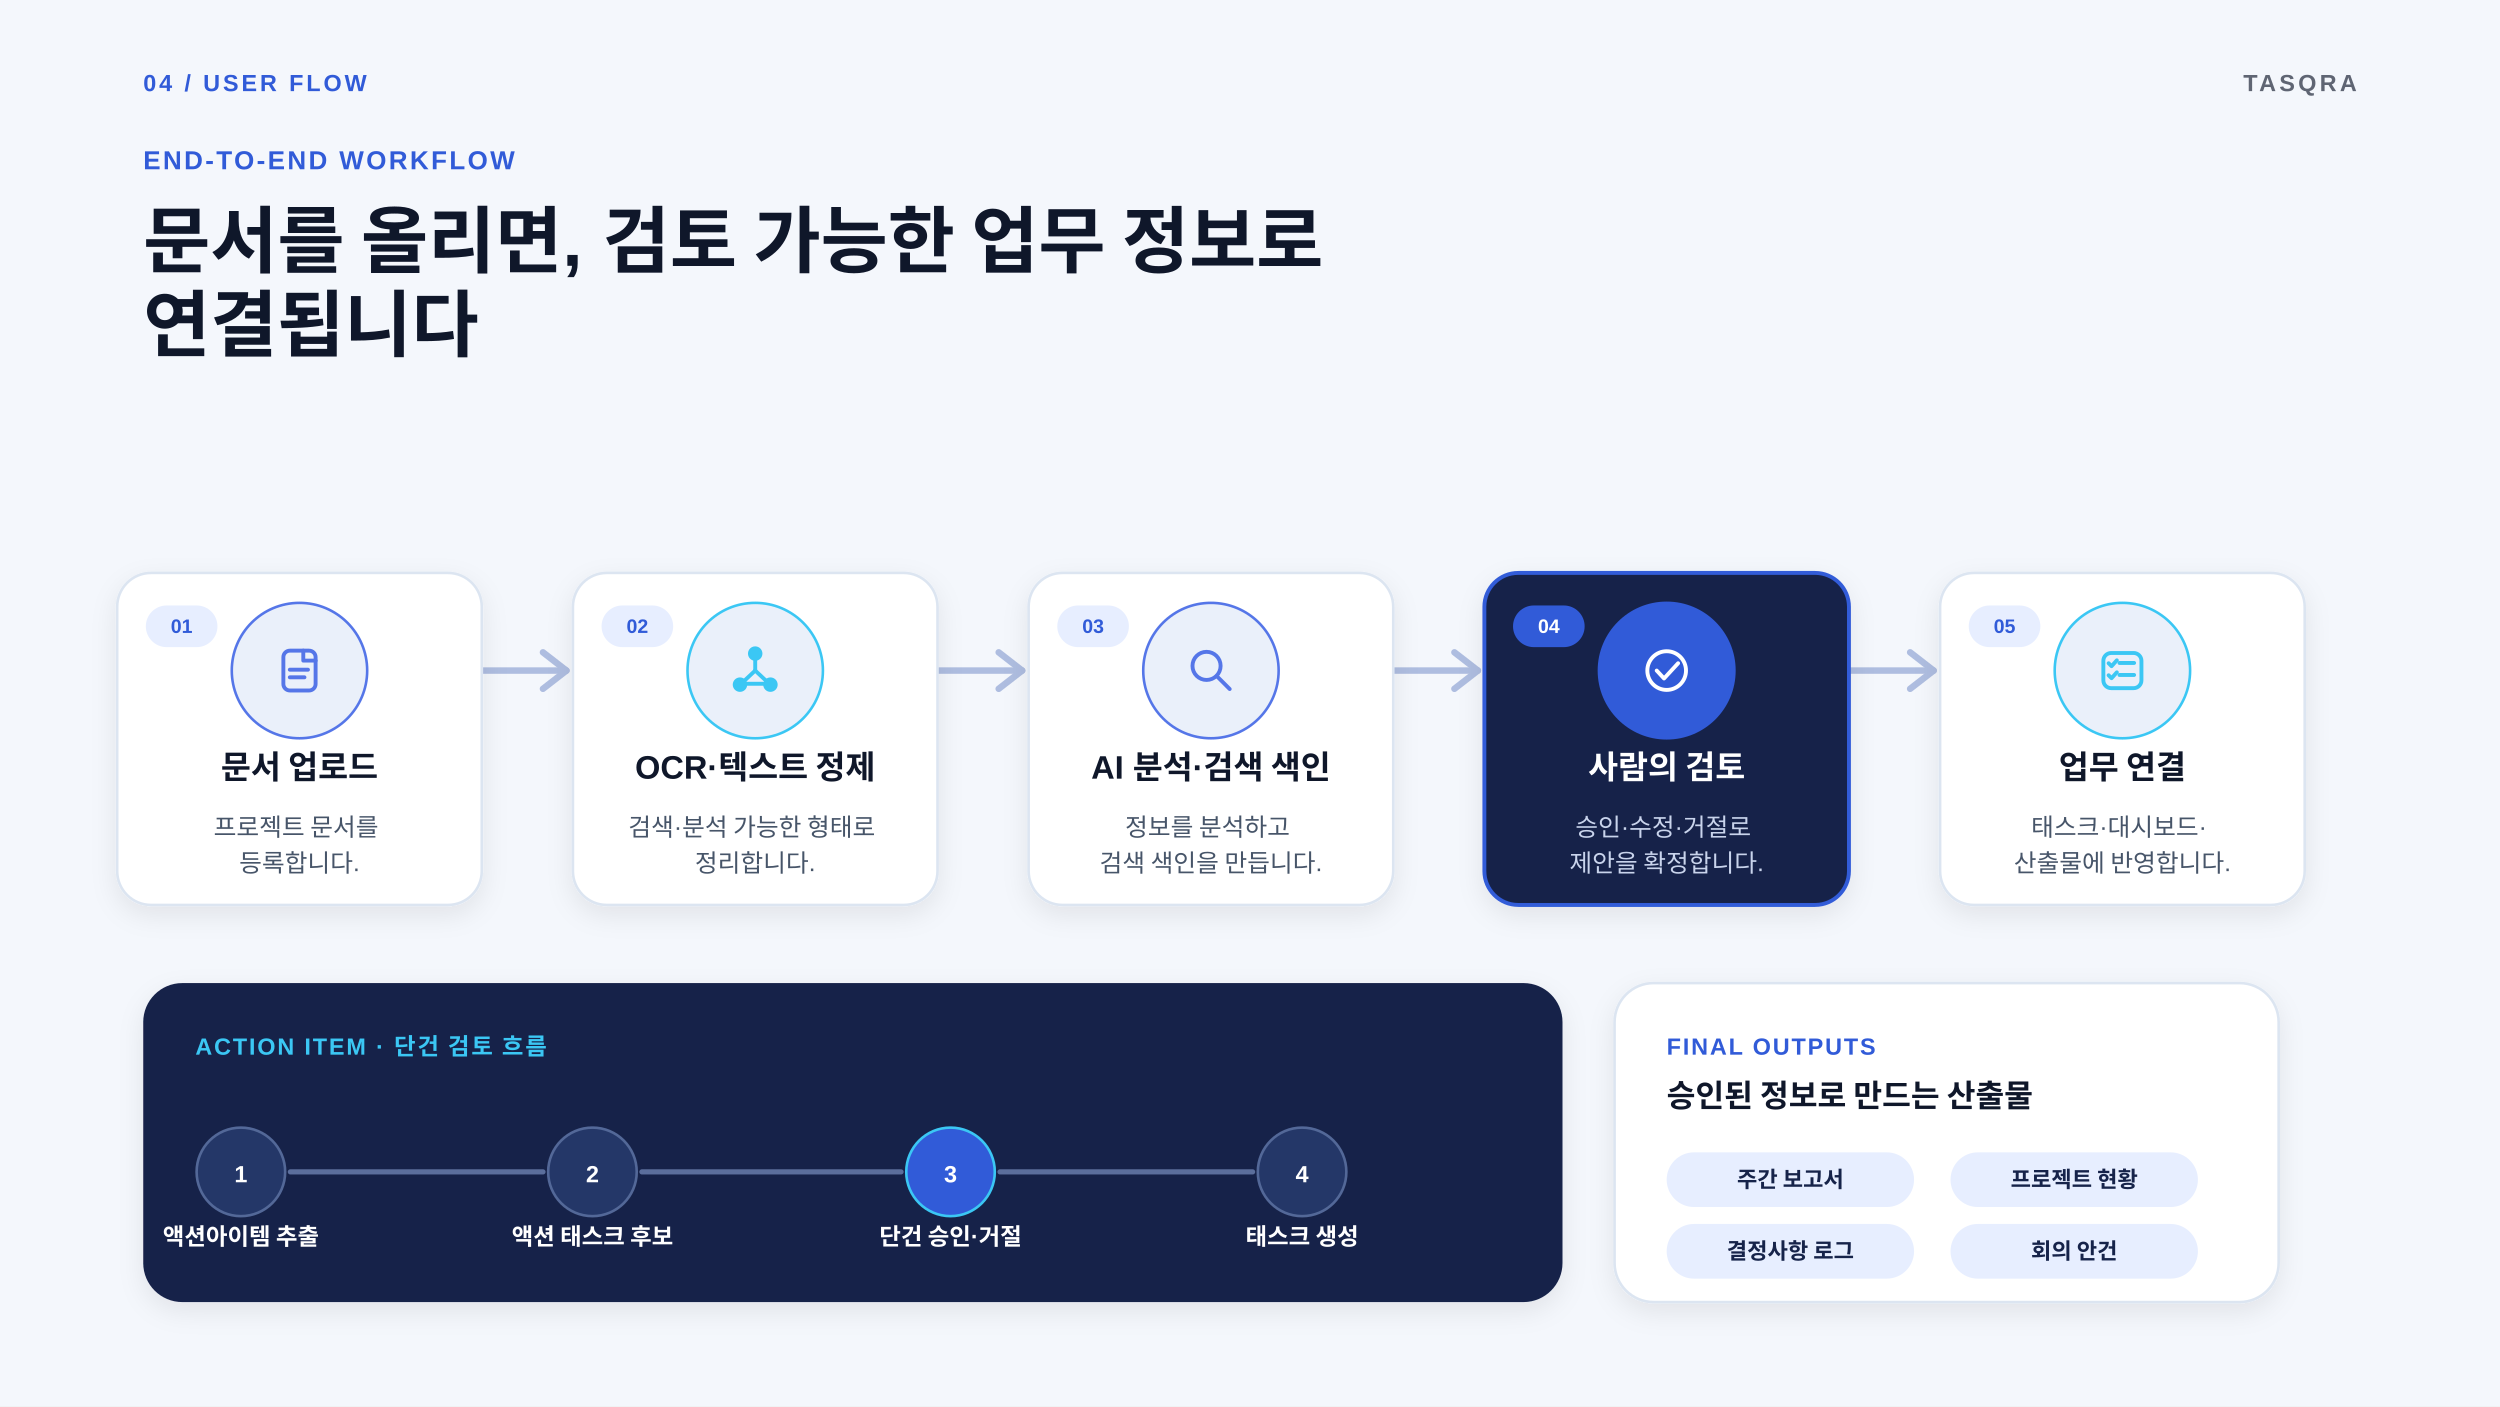
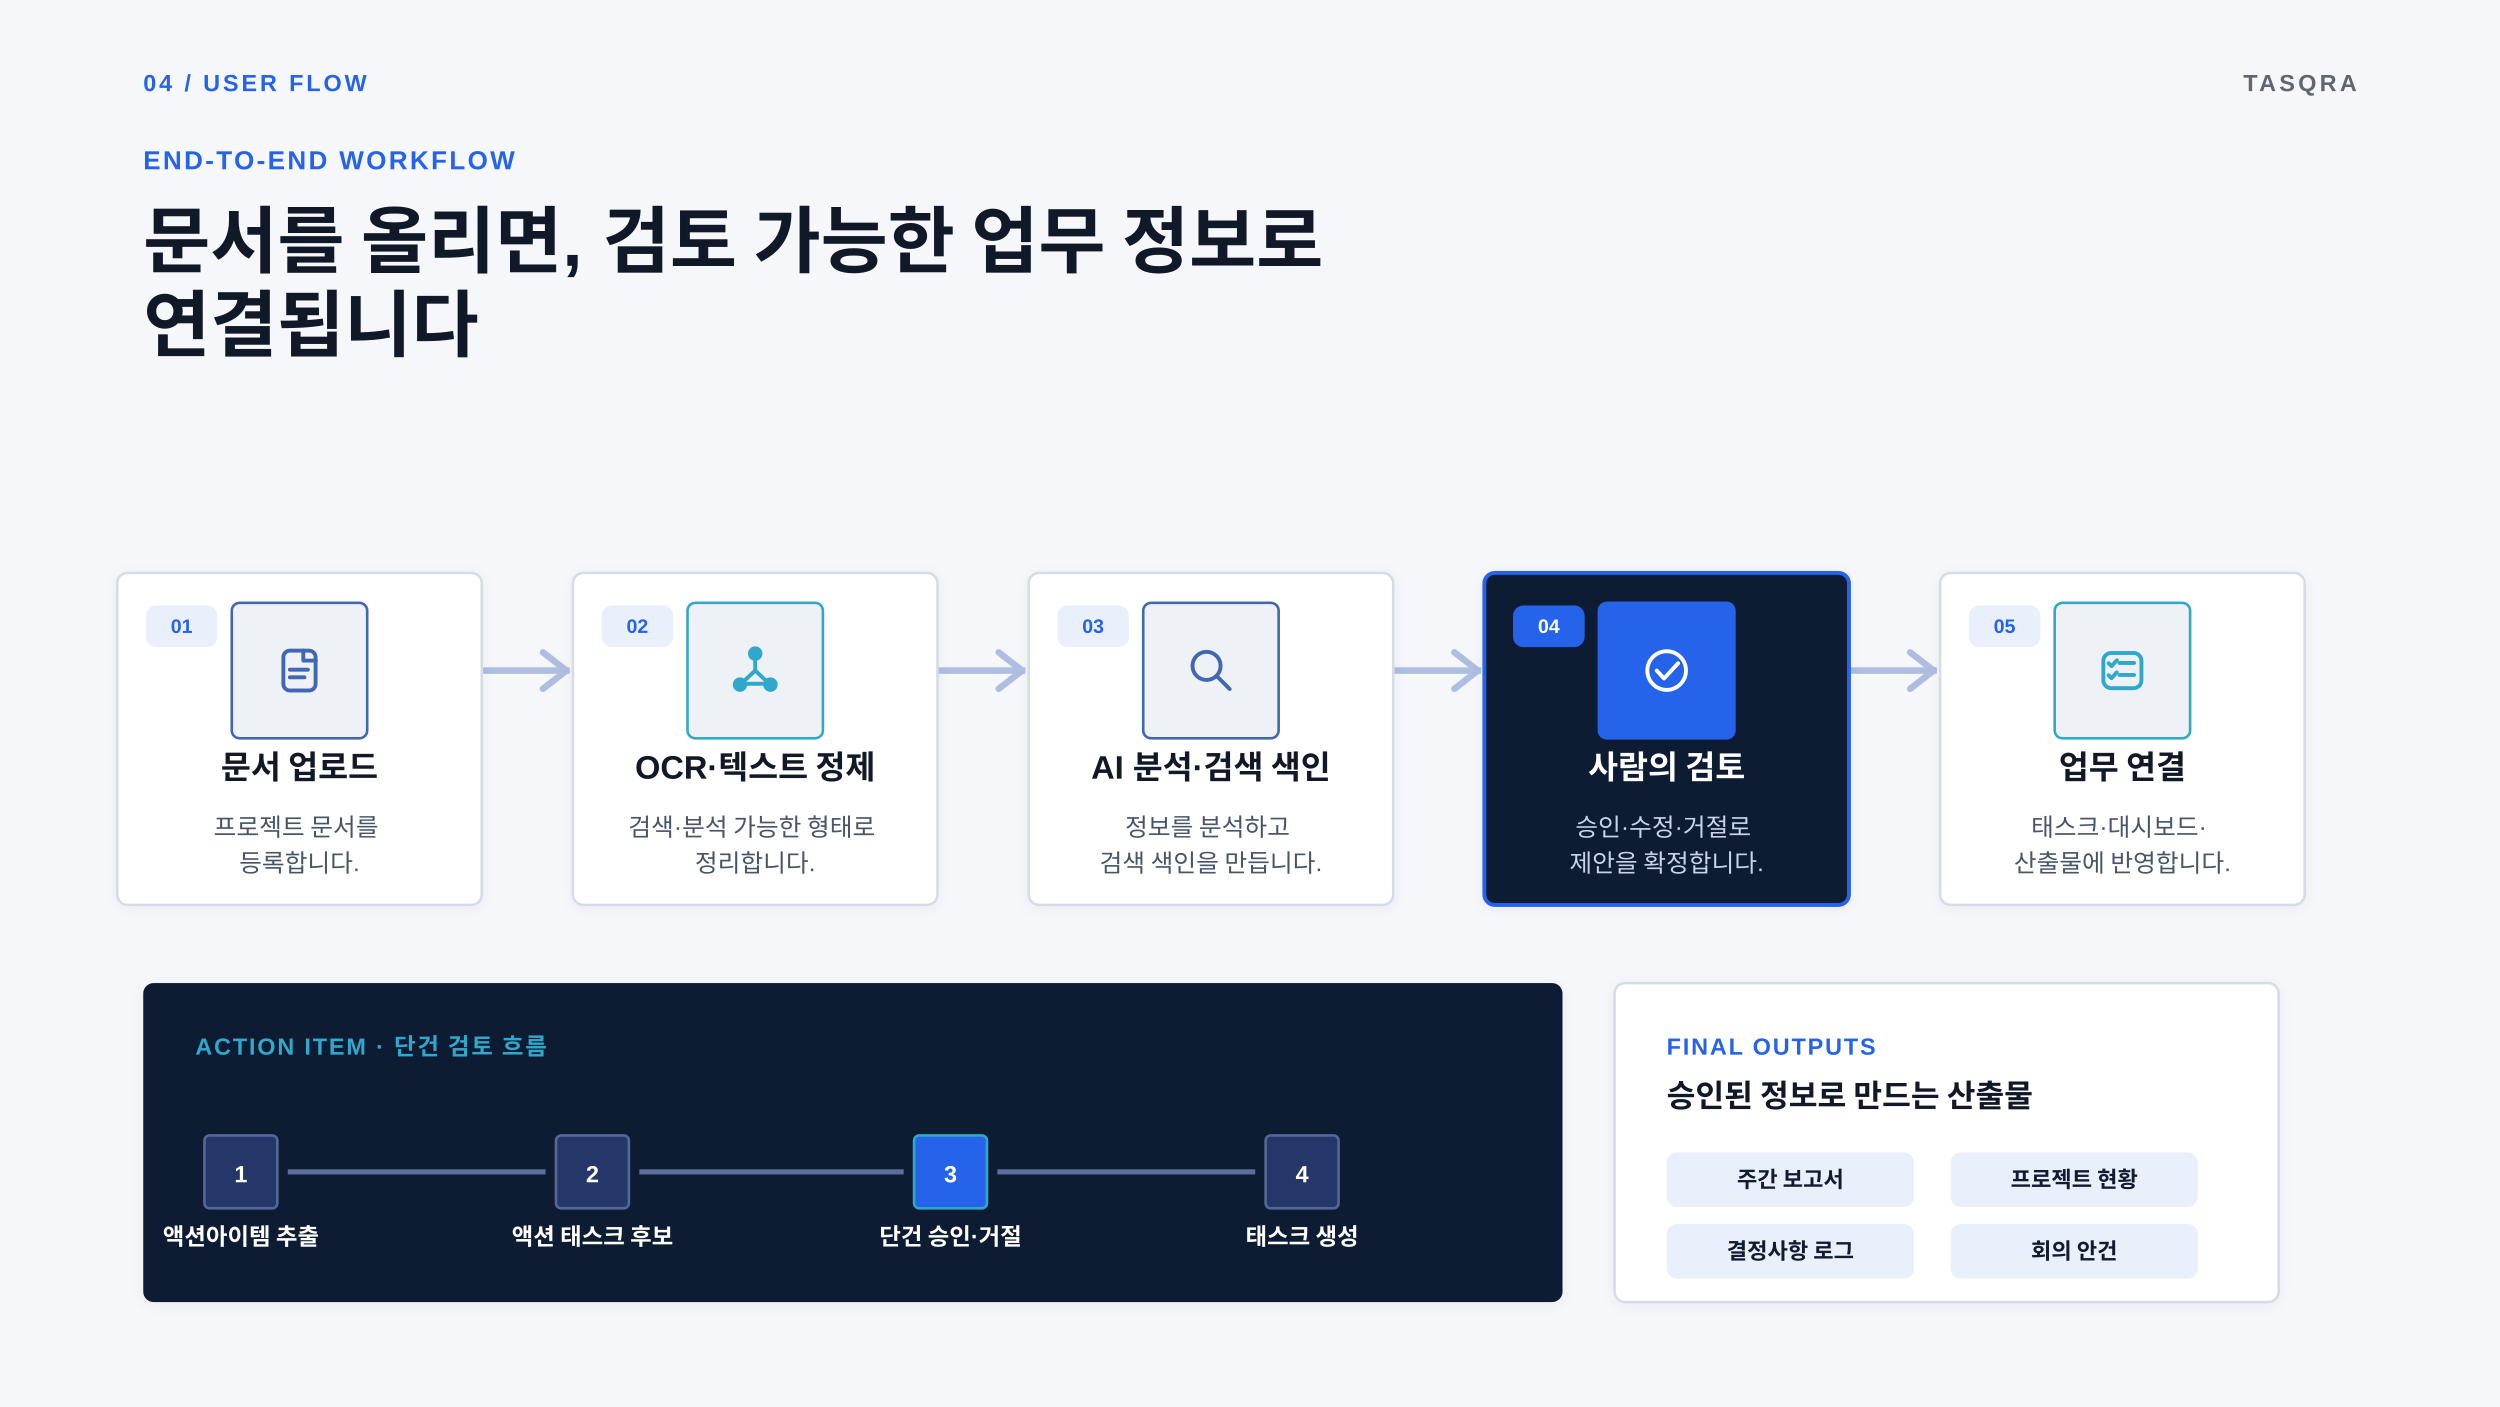
<svg xmlns="http://www.w3.org/2000/svg" width="1920" height="1080" viewBox="0 0 1920 1080">
  <defs>
    <style>@font-face{font-family:NotoKR;src:url("../../포트폴리오/NotoSansKR.ttf") format("truetype");} text{font-family:NotoKR,Arial,sans-serif;}</style>
    <filter id="shadow" x="-20%" y="-20%" width="140%" height="140%">
-       <feDropShadow dx="0" dy="14" stdDeviation="18" flood-color="#0E162F" flood-opacity="0.10" />
+       <feDropShadow dx="0" dy="4" stdDeviation="8" flood-color="#09111F" flood-opacity="0.06" />
    </filter>
    <filter id="softShadow" x="-20%" y="-20%" width="140%" height="140%">
-       <feDropShadow dx="0" dy="7" stdDeviation="10" flood-color="#0E162F" flood-opacity="0.08" />
+       <feDropShadow dx="0" dy="2" stdDeviation="5" flood-color="#09111F" flood-opacity="0.05" />
    </filter>
  </defs>
-   <rect x="0" y="0" width="1920" height="1080" rx="0" fill="#F4F7FC" stroke="none" stroke-width="0" opacity="1" />
-   <text x="110" y="70" font-family="NotoKR, Arial, sans-serif" font-size="18" font-weight="700" font-style="normal" fill="#315BD8" text-anchor="start" letter-spacing="2.2" opacity="1">04  /  USER FLOW</text>
-   <text x="1810" y="70" font-family="NotoKR, Arial, sans-serif" font-size="18" font-weight="800" font-style="normal" fill="#0F172A" text-anchor="end" letter-spacing="2.5" opacity="0.65">TASQRA</text>
-   <text x="110" y="130" font-family="NotoKR, Arial, sans-serif" font-size="20" font-weight="800" font-style="normal" fill="#315BD8" text-anchor="start" letter-spacing="1.8" opacity="1">END-TO-END WORKFLOW</text>
-   <text x="110" y="205" font-family="NotoKR, Arial, sans-serif" font-size="56" font-weight="800" fill="#0F172A" text-anchor="start">
+   <rect x="0" y="0" width="1920" height="1080" rx="0" fill="#F5F7FA" stroke="none" stroke-width="0" opacity="1" />
+   <text x="110" y="70" font-family="NotoKR, Arial, sans-serif" font-size="18" font-weight="700" font-style="normal" fill="#2563EB" text-anchor="start" letter-spacing="2.2" opacity="1">04  /  USER FLOW</text>
+   <text x="1810" y="70" font-family="NotoKR, Arial, sans-serif" font-size="18" font-weight="800" font-style="normal" fill="#111827" text-anchor="end" letter-spacing="2.5" opacity="0.65">TASQRA</text>
+   <text x="110" y="130" font-family="NotoKR, Arial, sans-serif" font-size="20" font-weight="800" font-style="normal" fill="#2563EB" text-anchor="start" letter-spacing="1.8" opacity="1">END-TO-END WORKFLOW</text>
+   <text x="110" y="205" font-family="NotoKR, Arial, sans-serif" font-size="56" font-weight="800" fill="#111827" text-anchor="start">
    <tspan x="110" dy="0">문서를 올리면, 검토 가능한 업무 정보로</tspan>
    <tspan x="110" dy="64.4">연결됩니다</tspan>
  </text>
-   <line x1="245" y1="515" x2="435" y2="515" stroke="#AEBDE0" stroke-width="5" stroke-linecap="round" opacity="1" />
+   <line x1="245" y1="515" x2="435" y2="515" stroke="#AEBDE0" stroke-width="5" stroke-linecap="square" opacity="1" />
  <path d="M 417 501 L 435 515 L 417 529" fill="none" stroke="#AEBDE0" stroke-width="5" stroke-linecap="round" stroke-linejoin="round" />
-   <line x1="595" y1="515" x2="785" y2="515" stroke="#AEBDE0" stroke-width="5" stroke-linecap="round" opacity="1" />
+   <line x1="595" y1="515" x2="785" y2="515" stroke="#AEBDE0" stroke-width="5" stroke-linecap="square" opacity="1" />
  <path d="M 767 501 L 785 515 L 767 529" fill="none" stroke="#AEBDE0" stroke-width="5" stroke-linecap="round" stroke-linejoin="round" />
-   <line x1="945" y1="515" x2="1135" y2="515" stroke="#AEBDE0" stroke-width="5" stroke-linecap="round" opacity="1" />
+   <line x1="945" y1="515" x2="1135" y2="515" stroke="#AEBDE0" stroke-width="5" stroke-linecap="square" opacity="1" />
  <path d="M 1117 501 L 1135 515 L 1117 529" fill="none" stroke="#AEBDE0" stroke-width="5" stroke-linecap="round" stroke-linejoin="round" />
-   <line x1="1295" y1="515" x2="1485" y2="515" stroke="#AEBDE0" stroke-width="5" stroke-linecap="round" opacity="1" />
+   <line x1="1295" y1="515" x2="1485" y2="515" stroke="#AEBDE0" stroke-width="5" stroke-linecap="square" opacity="1" />
  <path d="M 1467 501 L 1485 515 L 1467 529" fill="none" stroke="#AEBDE0" stroke-width="5" stroke-linecap="round" stroke-linejoin="round" />
-   <rect x="90" y="440" width="280" height="255" rx="26" fill="#FFFFFF" stroke="#DCE5F1" stroke-width="2" opacity="1" filter="url(#softShadow)" />
-   <circle cx="230" cy="515" r="52" fill="#EAF0FA" stroke="#5576E8" stroke-width="2" opacity="1" />
-   <g fill="none" stroke="#5576E8" stroke-width="3" stroke-linecap="round" stroke-linejoin="round">
+   <rect x="90" y="440" width="280" height="255" rx="8" fill="#FFFFFF" stroke="#D5DCE7" stroke-width="2" opacity="1" filter="url(#softShadow)" />
+   <rect x="178" y="463" width="104" height="104" rx="6" fill="#EEF2F7" stroke="#4267B2" stroke-width="2" opacity="1" />
+   <g fill="none" stroke="#4267B2" stroke-width="3" stroke-linecap="round" stroke-linejoin="round">
    <rect x="217.625" y="499.7" width="24.75" height="30.6" rx="5" />
    <path d="M 232.925 499.7 v 7.65 h 9.45" />
    <line x1="222.575" y1="514.325" x2="236.525" y2="514.325" />
    <line x1="222.575" y1="520.175" x2="233.825" y2="520.175" />
  </g>
-   <rect x="112" y="465" width="55" height="32" rx="16.0" fill="#E7EEFF" stroke="none" stroke-width="0" opacity="1" />
-   <text x="139.5" y="486.1" font-family="NotoKR, Arial, sans-serif" font-size="15" font-weight="700" font-style="normal" fill="#315BD8" text-anchor="middle" letter-spacing="0" opacity="1">01</text>
-   <text x="230" y="598" font-family="NotoKR, Arial, sans-serif" font-size="25" font-weight="800" font-style="normal" fill="#0F172A" text-anchor="middle" letter-spacing="0" opacity="1">문서 업로드</text>
+   <rect x="112" y="465" width="55" height="32" rx="8" fill="#E9EFFB" stroke="none" stroke-width="0" opacity="1" />
+   <text x="139.5" y="486.1" font-family="NotoKR, Arial, sans-serif" font-size="15" font-weight="700" font-style="normal" fill="#2563EB" text-anchor="middle" letter-spacing="0" opacity="1">01</text>
+   <text x="230" y="598" font-family="NotoKR, Arial, sans-serif" font-size="25" font-weight="800" font-style="normal" fill="#111827" text-anchor="middle" letter-spacing="0" opacity="1">문서 업로드</text>
  <text x="230" y="642" font-family="NotoKR, Arial, sans-serif" font-size="19" font-weight="500" fill="#475569" text-anchor="middle">
    <tspan x="230" dy="0">프로젝트 문서를</tspan>
    <tspan x="230" dy="27.55">등록합니다.</tspan>
  </text>
-   <rect x="440" y="440" width="280" height="255" rx="26" fill="#FFFFFF" stroke="#DCE5F1" stroke-width="2" opacity="1" filter="url(#softShadow)" />
-   <circle cx="580" cy="515" r="52" fill="#EAF0FA" stroke="#3BC7F4" stroke-width="2" opacity="1" />
-   <g fill="none" stroke="#3BC7F4" stroke-width="3" stroke-linecap="round">
+   <rect x="440" y="440" width="280" height="255" rx="8" fill="#FFFFFF" stroke="#D5DCE7" stroke-width="2" opacity="1" filter="url(#softShadow)" />
+   <rect x="528" y="463" width="104" height="104" rx="6" fill="#EEF2F7" stroke="#2FA8CC" stroke-width="2" opacity="1" />
+   <g fill="none" stroke="#2FA8CC" stroke-width="3" stroke-linecap="round">
    <line x1="580" y1="503.3" x2="580" y2="515" />
    <line x1="569.2" y1="525.125" x2="590.8" y2="525.125" />
    <line x1="569.2" y1="525.125" x2="580" y2="515" />
    <line x1="590.8" y1="525.125" x2="580" y2="515" />
-     <circle cx="580" cy="501.95" r="4.05" fill="#3BC7F4" />
-     <circle cx="568.3" cy="525.8" r="4.05" fill="#3BC7F4" />
-     <circle cx="591.7" cy="525.8" r="4.05" fill="#3BC7F4" />
+     <circle cx="580" cy="501.95" r="4.05" fill="#2FA8CC" />
+     <circle cx="568.3" cy="525.8" r="4.05" fill="#2FA8CC" />
+     <circle cx="591.7" cy="525.8" r="4.05" fill="#2FA8CC" />
  </g>
-   <rect x="462" y="465" width="55" height="32" rx="16.0" fill="#E7EEFF" stroke="none" stroke-width="0" opacity="1" />
-   <text x="489.5" y="486.1" font-family="NotoKR, Arial, sans-serif" font-size="15" font-weight="700" font-style="normal" fill="#315BD8" text-anchor="middle" letter-spacing="0" opacity="1">02</text>
-   <text x="580" y="598" font-family="NotoKR, Arial, sans-serif" font-size="25" font-weight="800" font-style="normal" fill="#0F172A" text-anchor="middle" letter-spacing="0" opacity="1">OCR·텍스트 정제</text>
+   <rect x="462" y="465" width="55" height="32" rx="8" fill="#E9EFFB" stroke="none" stroke-width="0" opacity="1" />
+   <text x="489.5" y="486.1" font-family="NotoKR, Arial, sans-serif" font-size="15" font-weight="700" font-style="normal" fill="#2563EB" text-anchor="middle" letter-spacing="0" opacity="1">02</text>
+   <text x="580" y="598" font-family="NotoKR, Arial, sans-serif" font-size="25" font-weight="800" font-style="normal" fill="#111827" text-anchor="middle" letter-spacing="0" opacity="1">OCR·텍스트 정제</text>
  <text x="580" y="642" font-family="NotoKR, Arial, sans-serif" font-size="19" font-weight="500" fill="#475569" text-anchor="middle">
    <tspan x="580" dy="0">검색·분석 가능한 형태로</tspan>
    <tspan x="580" dy="27.55">정리합니다.</tspan>
  </text>
-   <rect x="790" y="440" width="280" height="255" rx="26" fill="#FFFFFF" stroke="#DCE5F1" stroke-width="2" opacity="1" filter="url(#softShadow)" />
-   <circle cx="930" cy="515" r="52" fill="#EAF0FA" stroke="#5576E8" stroke-width="2" opacity="1" />
-   <g fill="none" stroke="#5576E8" stroke-width="3" stroke-linecap="round">
+   <rect x="790" y="440" width="280" height="255" rx="8" fill="#FFFFFF" stroke="#D5DCE7" stroke-width="2" opacity="1" filter="url(#softShadow)" />
+   <rect x="878" y="463" width="104" height="104" rx="6" fill="#EEF2F7" stroke="#4267B2" stroke-width="2" opacity="1" />
+   <g fill="none" stroke="#4267B2" stroke-width="3" stroke-linecap="round">
    <circle cx="926.625" cy="511.4" r="10.8" />
    <line x1="934.5" y1="519.275" x2="944.4" y2="529.175" />
  </g>
-   <rect x="812" y="465" width="55" height="32" rx="16.0" fill="#E7EEFF" stroke="none" stroke-width="0" opacity="1" />
-   <text x="839.5" y="486.1" font-family="NotoKR, Arial, sans-serif" font-size="15" font-weight="700" font-style="normal" fill="#315BD8" text-anchor="middle" letter-spacing="0" opacity="1">03</text>
-   <text x="930" y="598" font-family="NotoKR, Arial, sans-serif" font-size="25" font-weight="800" font-style="normal" fill="#0F172A" text-anchor="middle" letter-spacing="0" opacity="1">AI 분석·검색 색인</text>
+   <rect x="812" y="465" width="55" height="32" rx="8" fill="#E9EFFB" stroke="none" stroke-width="0" opacity="1" />
+   <text x="839.5" y="486.1" font-family="NotoKR, Arial, sans-serif" font-size="15" font-weight="700" font-style="normal" fill="#2563EB" text-anchor="middle" letter-spacing="0" opacity="1">03</text>
+   <text x="930" y="598" font-family="NotoKR, Arial, sans-serif" font-size="25" font-weight="800" font-style="normal" fill="#111827" text-anchor="middle" letter-spacing="0" opacity="1">AI 분석·검색 색인</text>
  <text x="930" y="642" font-family="NotoKR, Arial, sans-serif" font-size="19" font-weight="500" fill="#475569" text-anchor="middle">
    <tspan x="930" dy="0">정보를 분석하고</tspan>
    <tspan x="930" dy="27.55">검색 색인을 만듭니다.</tspan>
  </text>
-   <rect x="1140" y="440" width="280" height="255" rx="26" fill="#16234A" stroke="#315BD8" stroke-width="3" opacity="1" filter="url(#softShadow)" />
-   <circle cx="1280" cy="515" r="52" fill="#315BD8" stroke="#315BD8" stroke-width="2" opacity="1" />
+   <rect x="1140" y="440" width="280" height="255" rx="8" fill="#111B31" stroke="#2563EB" stroke-width="3" opacity="1" filter="url(#softShadow)" />
+   <rect x="1228" y="463" width="104" height="104" rx="6" fill="#2563EB" stroke="#2563EB" stroke-width="2" opacity="1" />
  <g fill="none" stroke="#FFFFFF" stroke-width="3" stroke-linecap="round" stroke-linejoin="round">
    <circle cx="1280" cy="515" r="14.85" />
    <path d="M 1272.35 515 l 5.625 6.075 l 10.8 -11.7" />
  </g>
-   <rect x="1162" y="465" width="55" height="32" rx="16.0" fill="#315BD8" stroke="none" stroke-width="0" opacity="1" />
+   <rect x="1162" y="465" width="55" height="32" rx="8" fill="#2563EB" stroke="none" stroke-width="0" opacity="1" />
  <text x="1189.5" y="486.1" font-family="NotoKR, Arial, sans-serif" font-size="15" font-weight="700" font-style="normal" fill="#FFFFFF" text-anchor="middle" letter-spacing="0" opacity="1">04</text>
  <text x="1280" y="598" font-family="NotoKR, Arial, sans-serif" font-size="25" font-weight="800" font-style="normal" fill="#FFFFFF" text-anchor="middle" letter-spacing="0" opacity="1">사람의 검토</text>
  <text x="1280" y="642" font-family="NotoKR, Arial, sans-serif" font-size="19" font-weight="500" fill="#C9D4EC" text-anchor="middle">
    <tspan x="1280" dy="0">승인·수정·거절로</tspan>
    <tspan x="1280" dy="27.55">제안을 확정합니다.</tspan>
  </text>
-   <rect x="1490" y="440" width="280" height="255" rx="26" fill="#FFFFFF" stroke="#DCE5F1" stroke-width="2" opacity="1" filter="url(#softShadow)" />
-   <circle cx="1630" cy="515" r="52" fill="#EAF0FA" stroke="#3BC7F4" stroke-width="2" opacity="1" />
-   <g fill="none" stroke="#3BC7F4" stroke-width="3" stroke-linecap="round" stroke-linejoin="round">
+   <rect x="1490" y="440" width="280" height="255" rx="8" fill="#FFFFFF" stroke="#D5DCE7" stroke-width="2" opacity="1" filter="url(#softShadow)" />
+   <rect x="1578" y="463" width="104" height="104" rx="6" fill="#EEF2F7" stroke="#2FA8CC" stroke-width="2" opacity="1" />
+   <g fill="none" stroke="#2FA8CC" stroke-width="3" stroke-linecap="round" stroke-linejoin="round">
    <rect x="1615.375" y="501.5" width="29.25" height="27.0" rx="6" />
    <path d="M 1619.425 509.375 l 2.25 2.25 l 4.05 -4.5" />
    <line x1="1627.75" y1="509.15" x2="1639.0" y2="509.15" />
    <path d="M 1619.425 518.6 l 2.25 2.25 l 4.05 -4.5" />
    <line x1="1627.75" y1="518.375" x2="1639.0" y2="518.375" />
  </g>
-   <rect x="1512" y="465" width="55" height="32" rx="16.0" fill="#E7EEFF" stroke="none" stroke-width="0" opacity="1" />
-   <text x="1539.5" y="486.1" font-family="NotoKR, Arial, sans-serif" font-size="15" font-weight="700" font-style="normal" fill="#315BD8" text-anchor="middle" letter-spacing="0" opacity="1">05</text>
-   <text x="1630" y="598" font-family="NotoKR, Arial, sans-serif" font-size="25" font-weight="800" font-style="normal" fill="#0F172A" text-anchor="middle" letter-spacing="0" opacity="1">업무 연결</text>
+   <rect x="1512" y="465" width="55" height="32" rx="8" fill="#E9EFFB" stroke="none" stroke-width="0" opacity="1" />
+   <text x="1539.5" y="486.1" font-family="NotoKR, Arial, sans-serif" font-size="15" font-weight="700" font-style="normal" fill="#2563EB" text-anchor="middle" letter-spacing="0" opacity="1">05</text>
+   <text x="1630" y="598" font-family="NotoKR, Arial, sans-serif" font-size="25" font-weight="800" font-style="normal" fill="#111827" text-anchor="middle" letter-spacing="0" opacity="1">업무 연결</text>
  <text x="1630" y="642" font-family="NotoKR, Arial, sans-serif" font-size="19" font-weight="500" fill="#475569" text-anchor="middle">
    <tspan x="1630" dy="0">태스크·대시보드·</tspan>
    <tspan x="1630" dy="27.55">산출물에 반영합니다.</tspan>
  </text>
-   <rect x="110" y="755" width="1090" height="245" rx="30" fill="#16234A" stroke="none" stroke-width="0" opacity="1" filter="url(#softShadow)" />
-   <text x="150" y="810" font-family="NotoKR, Arial, sans-serif" font-size="18" font-weight="800" font-style="normal" fill="#3BC7F4" text-anchor="start" letter-spacing="1.4" opacity="1">ACTION ITEM  ·  단건 검토 흐름</text>
-   <circle cx="185" cy="900" r="34" fill="#243768" stroke="#536898" stroke-width="2" opacity="1" />
+   <rect x="110" y="755" width="1090" height="245" rx="8" fill="#111B31" stroke="none" stroke-width="0" opacity="1" filter="url(#softShadow)" />
+   <text x="150" y="810" font-family="NotoKR, Arial, sans-serif" font-size="18" font-weight="800" font-style="normal" fill="#2FA8CC" text-anchor="start" letter-spacing="1.4" opacity="1">ACTION ITEM  ·  단건 검토 흐름</text>
+   <rect x="157" y="872" width="56" height="56" rx="4" fill="#243768" stroke="#536898" stroke-width="2" opacity="1" />
  <text x="185" y="908" font-family="NotoKR, Arial, sans-serif" font-size="18" font-weight="800" font-style="normal" fill="#FFFFFF" text-anchor="middle" letter-spacing="0" opacity="1">1</text>
  <text x="185" y="956" font-family="NotoKR, Arial, sans-serif" font-size="18" font-weight="600" font-style="normal" fill="#FFFFFF" text-anchor="middle" letter-spacing="0" opacity="1">액션아이템 추출</text>
-   <line x1="223" y1="900" x2="417" y2="900" stroke="#5B6E9C" stroke-width="4" stroke-linecap="round" opacity="1" />
-   <circle cx="455" cy="900" r="34" fill="#243768" stroke="#536898" stroke-width="2" opacity="1" />
+   <line x1="223" y1="900" x2="417" y2="900" stroke="#5B6E9C" stroke-width="4" stroke-linecap="square" opacity="1" />
+   <rect x="427" y="872" width="56" height="56" rx="4" fill="#243768" stroke="#536898" stroke-width="2" opacity="1" />
  <text x="455" y="908" font-family="NotoKR, Arial, sans-serif" font-size="18" font-weight="800" font-style="normal" fill="#FFFFFF" text-anchor="middle" letter-spacing="0" opacity="1">2</text>
  <text x="455" y="956" font-family="NotoKR, Arial, sans-serif" font-size="18" font-weight="600" font-style="normal" fill="#FFFFFF" text-anchor="middle" letter-spacing="0" opacity="1">액션 태스크 후보</text>
-   <line x1="493" y1="900" x2="692" y2="900" stroke="#5B6E9C" stroke-width="4" stroke-linecap="round" opacity="1" />
-   <circle cx="730" cy="900" r="34" fill="#315BD8" stroke="#3BC7F4" stroke-width="2" opacity="1" />
+   <line x1="493" y1="900" x2="692" y2="900" stroke="#5B6E9C" stroke-width="4" stroke-linecap="square" opacity="1" />
+   <rect x="702" y="872" width="56" height="56" rx="4" fill="#2563EB" stroke="#2FA8CC" stroke-width="2" opacity="1" />
  <text x="730" y="908" font-family="NotoKR, Arial, sans-serif" font-size="18" font-weight="800" font-style="normal" fill="#FFFFFF" text-anchor="middle" letter-spacing="0" opacity="1">3</text>
  <text x="730" y="956" font-family="NotoKR, Arial, sans-serif" font-size="18" font-weight="600" font-style="normal" fill="#FFFFFF" text-anchor="middle" letter-spacing="0" opacity="1">단건 승인·거절</text>
-   <line x1="768" y1="900" x2="962" y2="900" stroke="#5B6E9C" stroke-width="4" stroke-linecap="round" opacity="1" />
-   <circle cx="1000" cy="900" r="34" fill="#243768" stroke="#536898" stroke-width="2" opacity="1" />
+   <line x1="768" y1="900" x2="962" y2="900" stroke="#5B6E9C" stroke-width="4" stroke-linecap="square" opacity="1" />
+   <rect x="972" y="872" width="56" height="56" rx="4" fill="#243768" stroke="#536898" stroke-width="2" opacity="1" />
  <text x="1000" y="908" font-family="NotoKR, Arial, sans-serif" font-size="18" font-weight="800" font-style="normal" fill="#FFFFFF" text-anchor="middle" letter-spacing="0" opacity="1">4</text>
  <text x="1000" y="956" font-family="NotoKR, Arial, sans-serif" font-size="18" font-weight="600" font-style="normal" fill="#FFFFFF" text-anchor="middle" letter-spacing="0" opacity="1">태스크 생성</text>
-   <rect x="1240" y="755" width="510" height="245" rx="30" fill="#FFFFFF" stroke="#DCE5F1" stroke-width="2" opacity="1" filter="url(#softShadow)" />
-   <text x="1280" y="810" font-family="NotoKR, Arial, sans-serif" font-size="18" font-weight="800" font-style="normal" fill="#315BD8" text-anchor="start" letter-spacing="1.4" opacity="1">FINAL OUTPUTS</text>
-   <text x="1280" y="850" font-family="NotoKR, Arial, sans-serif" font-size="24" font-weight="700" font-style="normal" fill="#0F172A" text-anchor="start" letter-spacing="0" opacity="1">승인된 정보로 만드는 산출물</text>
-   <rect x="1280" y="885" width="190" height="42" rx="21.0" fill="#E7EEFF" stroke="none" stroke-width="0" opacity="1" />
-   <text x="1375.0" y="911.78" font-family="NotoKR, Arial, sans-serif" font-size="17" font-weight="700" font-style="normal" fill="#16234A" text-anchor="middle" letter-spacing="0" opacity="1">주간 보고서</text>
-   <rect x="1498" y="885" width="190" height="42" rx="21.0" fill="#E7EEFF" stroke="none" stroke-width="0" opacity="1" />
-   <text x="1593.0" y="911.78" font-family="NotoKR, Arial, sans-serif" font-size="17" font-weight="700" font-style="normal" fill="#16234A" text-anchor="middle" letter-spacing="0" opacity="1">프로젝트 현황</text>
-   <rect x="1280" y="940" width="190" height="42" rx="21.0" fill="#E7EEFF" stroke="none" stroke-width="0" opacity="1" />
-   <text x="1375.0" y="966.78" font-family="NotoKR, Arial, sans-serif" font-size="17" font-weight="700" font-style="normal" fill="#16234A" text-anchor="middle" letter-spacing="0" opacity="1">결정사항 로그</text>
-   <rect x="1498" y="940" width="190" height="42" rx="21.0" fill="#E7EEFF" stroke="none" stroke-width="0" opacity="1" />
-   <text x="1593.0" y="966.78" font-family="NotoKR, Arial, sans-serif" font-size="17" font-weight="700" font-style="normal" fill="#16234A" text-anchor="middle" letter-spacing="0" opacity="1">회의 안건</text>
+   <rect x="1240" y="755" width="510" height="245" rx="8" fill="#FFFFFF" stroke="#D5DCE7" stroke-width="2" opacity="1" filter="url(#softShadow)" />
+   <text x="1280" y="810" font-family="NotoKR, Arial, sans-serif" font-size="18" font-weight="800" font-style="normal" fill="#2563EB" text-anchor="start" letter-spacing="1.4" opacity="1">FINAL OUTPUTS</text>
+   <text x="1280" y="850" font-family="NotoKR, Arial, sans-serif" font-size="24" font-weight="700" font-style="normal" fill="#111827" text-anchor="start" letter-spacing="0" opacity="1">승인된 정보로 만드는 산출물</text>
+   <rect x="1280" y="885" width="190" height="42" rx="8" fill="#E9EFFB" stroke="none" stroke-width="0" opacity="1" />
+   <text x="1375.0" y="911.78" font-family="NotoKR, Arial, sans-serif" font-size="17" font-weight="700" font-style="normal" fill="#111B31" text-anchor="middle" letter-spacing="0" opacity="1">주간 보고서</text>
+   <rect x="1498" y="885" width="190" height="42" rx="8" fill="#E9EFFB" stroke="none" stroke-width="0" opacity="1" />
+   <text x="1593.0" y="911.78" font-family="NotoKR, Arial, sans-serif" font-size="17" font-weight="700" font-style="normal" fill="#111B31" text-anchor="middle" letter-spacing="0" opacity="1">프로젝트 현황</text>
+   <rect x="1280" y="940" width="190" height="42" rx="8" fill="#E9EFFB" stroke="none" stroke-width="0" opacity="1" />
+   <text x="1375.0" y="966.78" font-family="NotoKR, Arial, sans-serif" font-size="17" font-weight="700" font-style="normal" fill="#111B31" text-anchor="middle" letter-spacing="0" opacity="1">결정사항 로그</text>
+   <rect x="1498" y="940" width="190" height="42" rx="8" fill="#E9EFFB" stroke="none" stroke-width="0" opacity="1" />
+   <text x="1593.0" y="966.78" font-family="NotoKR, Arial, sans-serif" font-size="17" font-weight="700" font-style="normal" fill="#111B31" text-anchor="middle" letter-spacing="0" opacity="1">회의 안건</text>
</svg>
